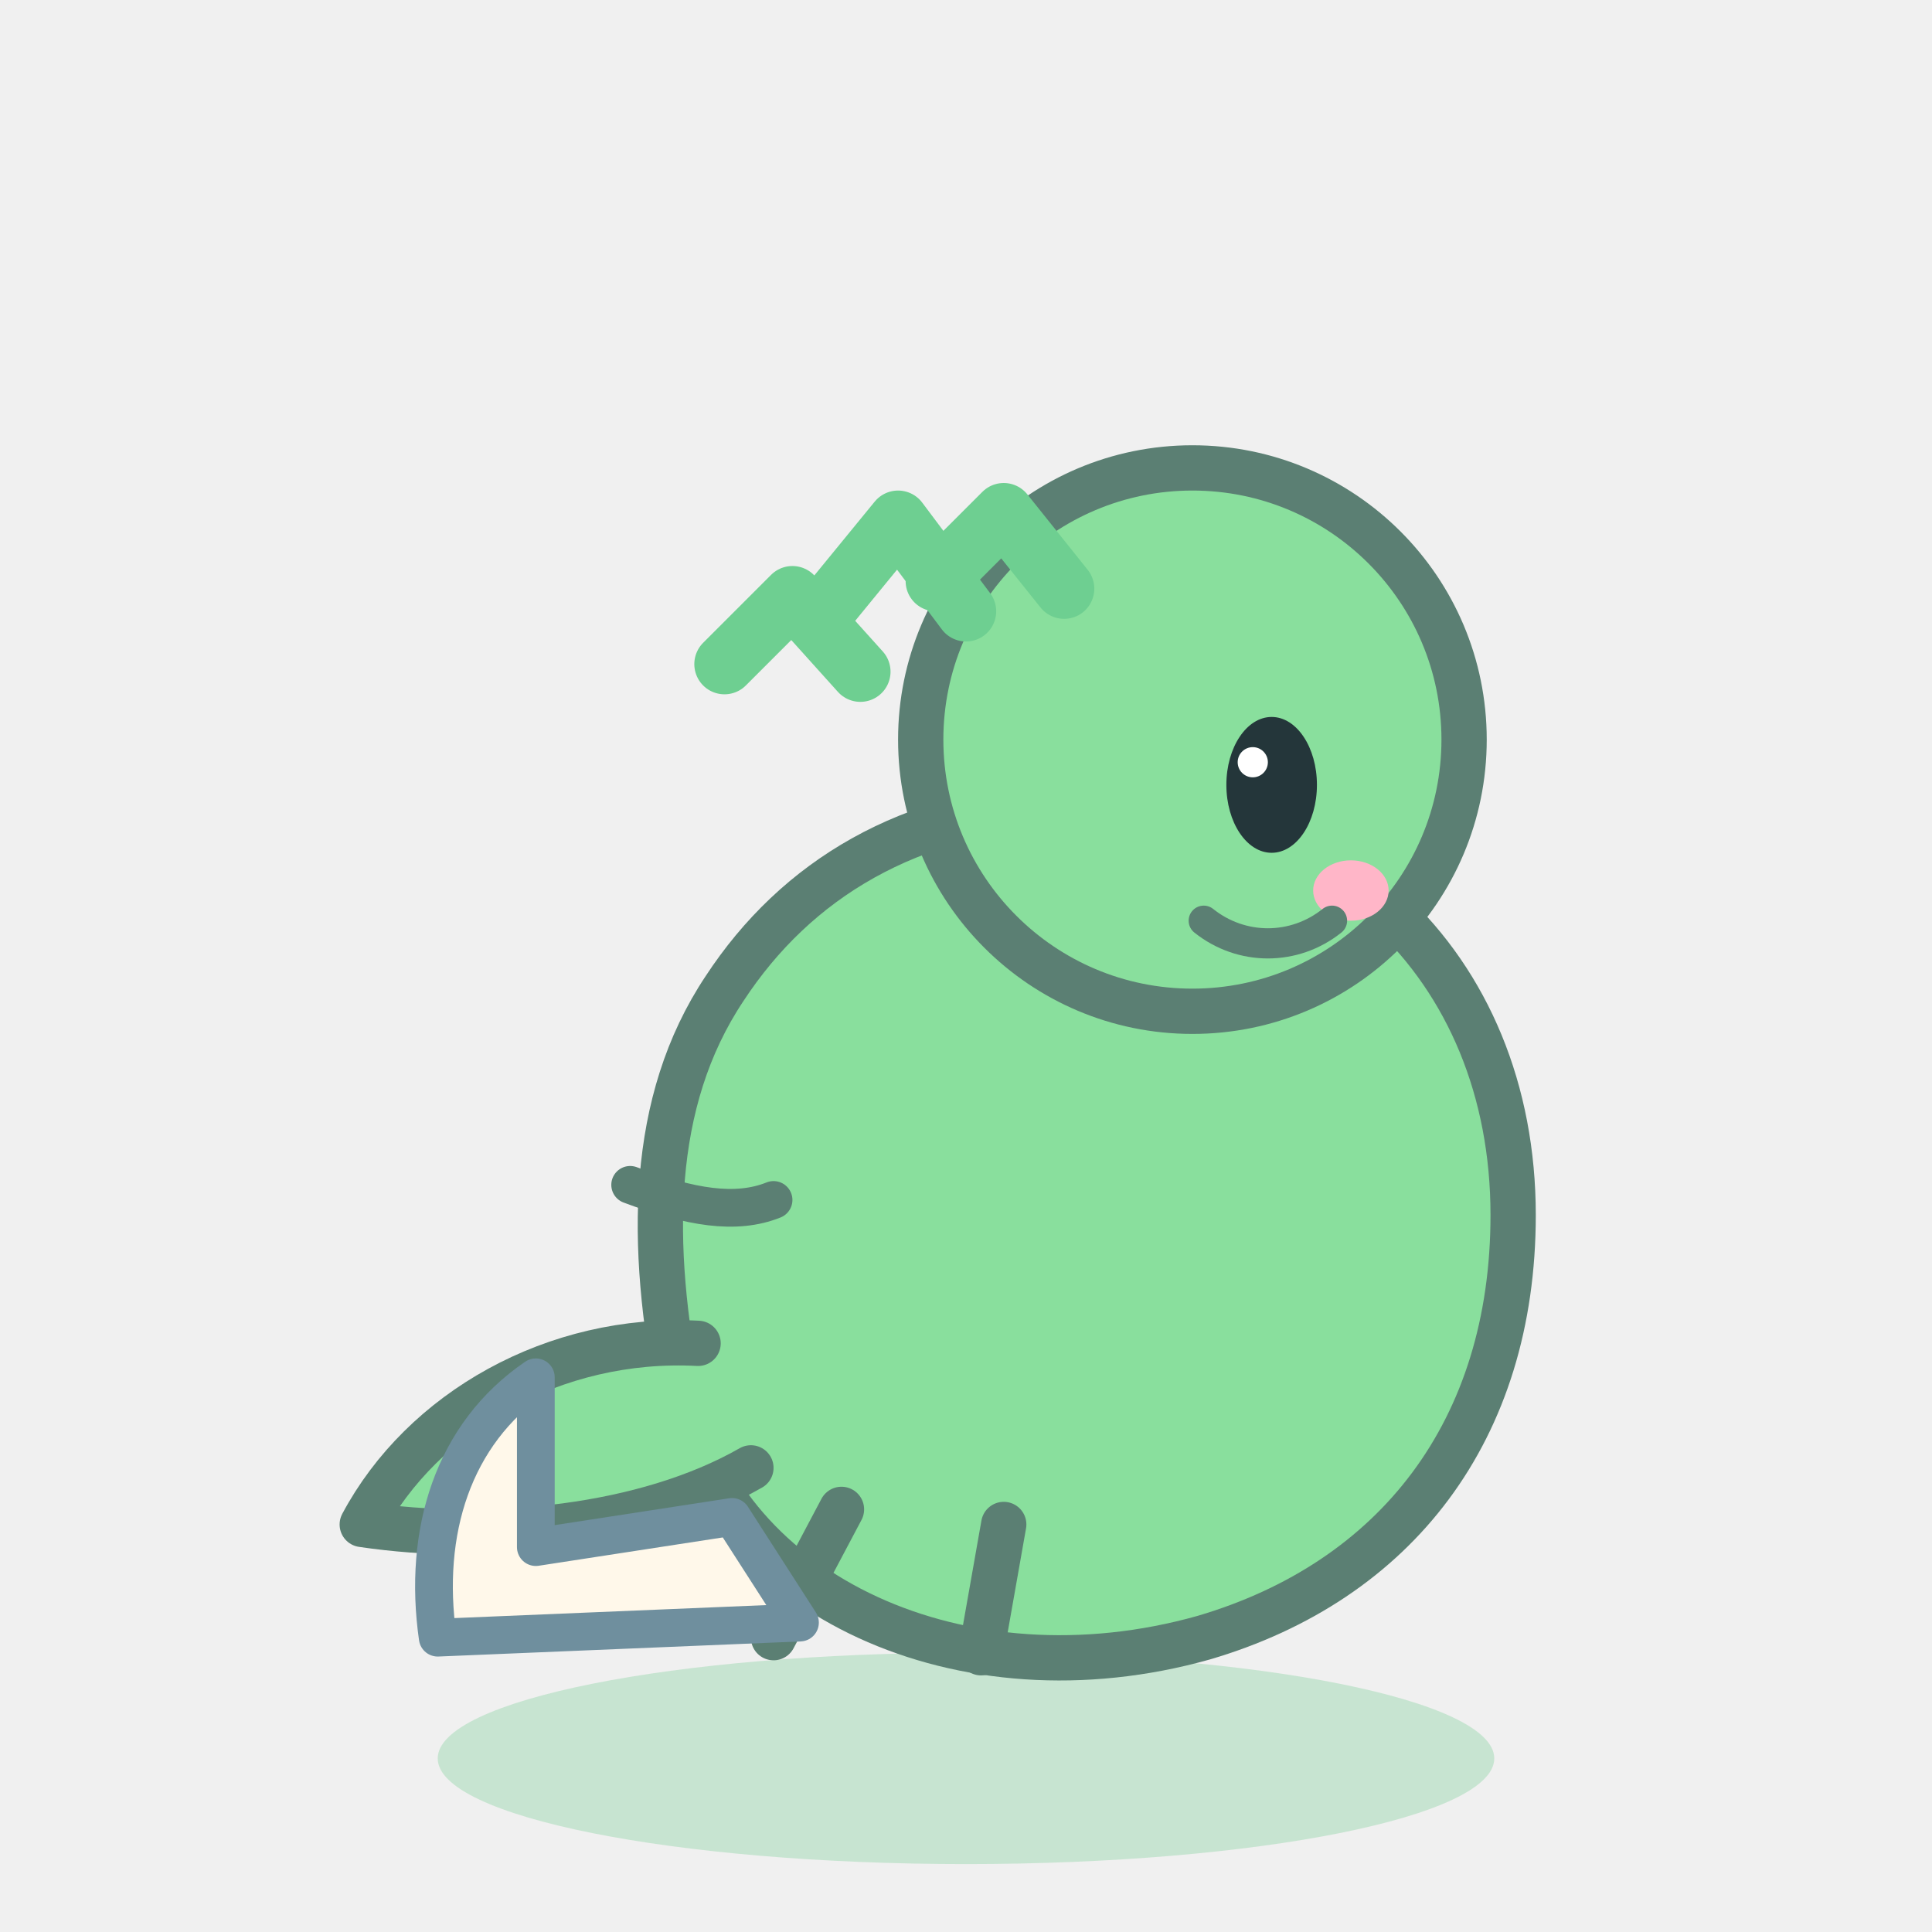
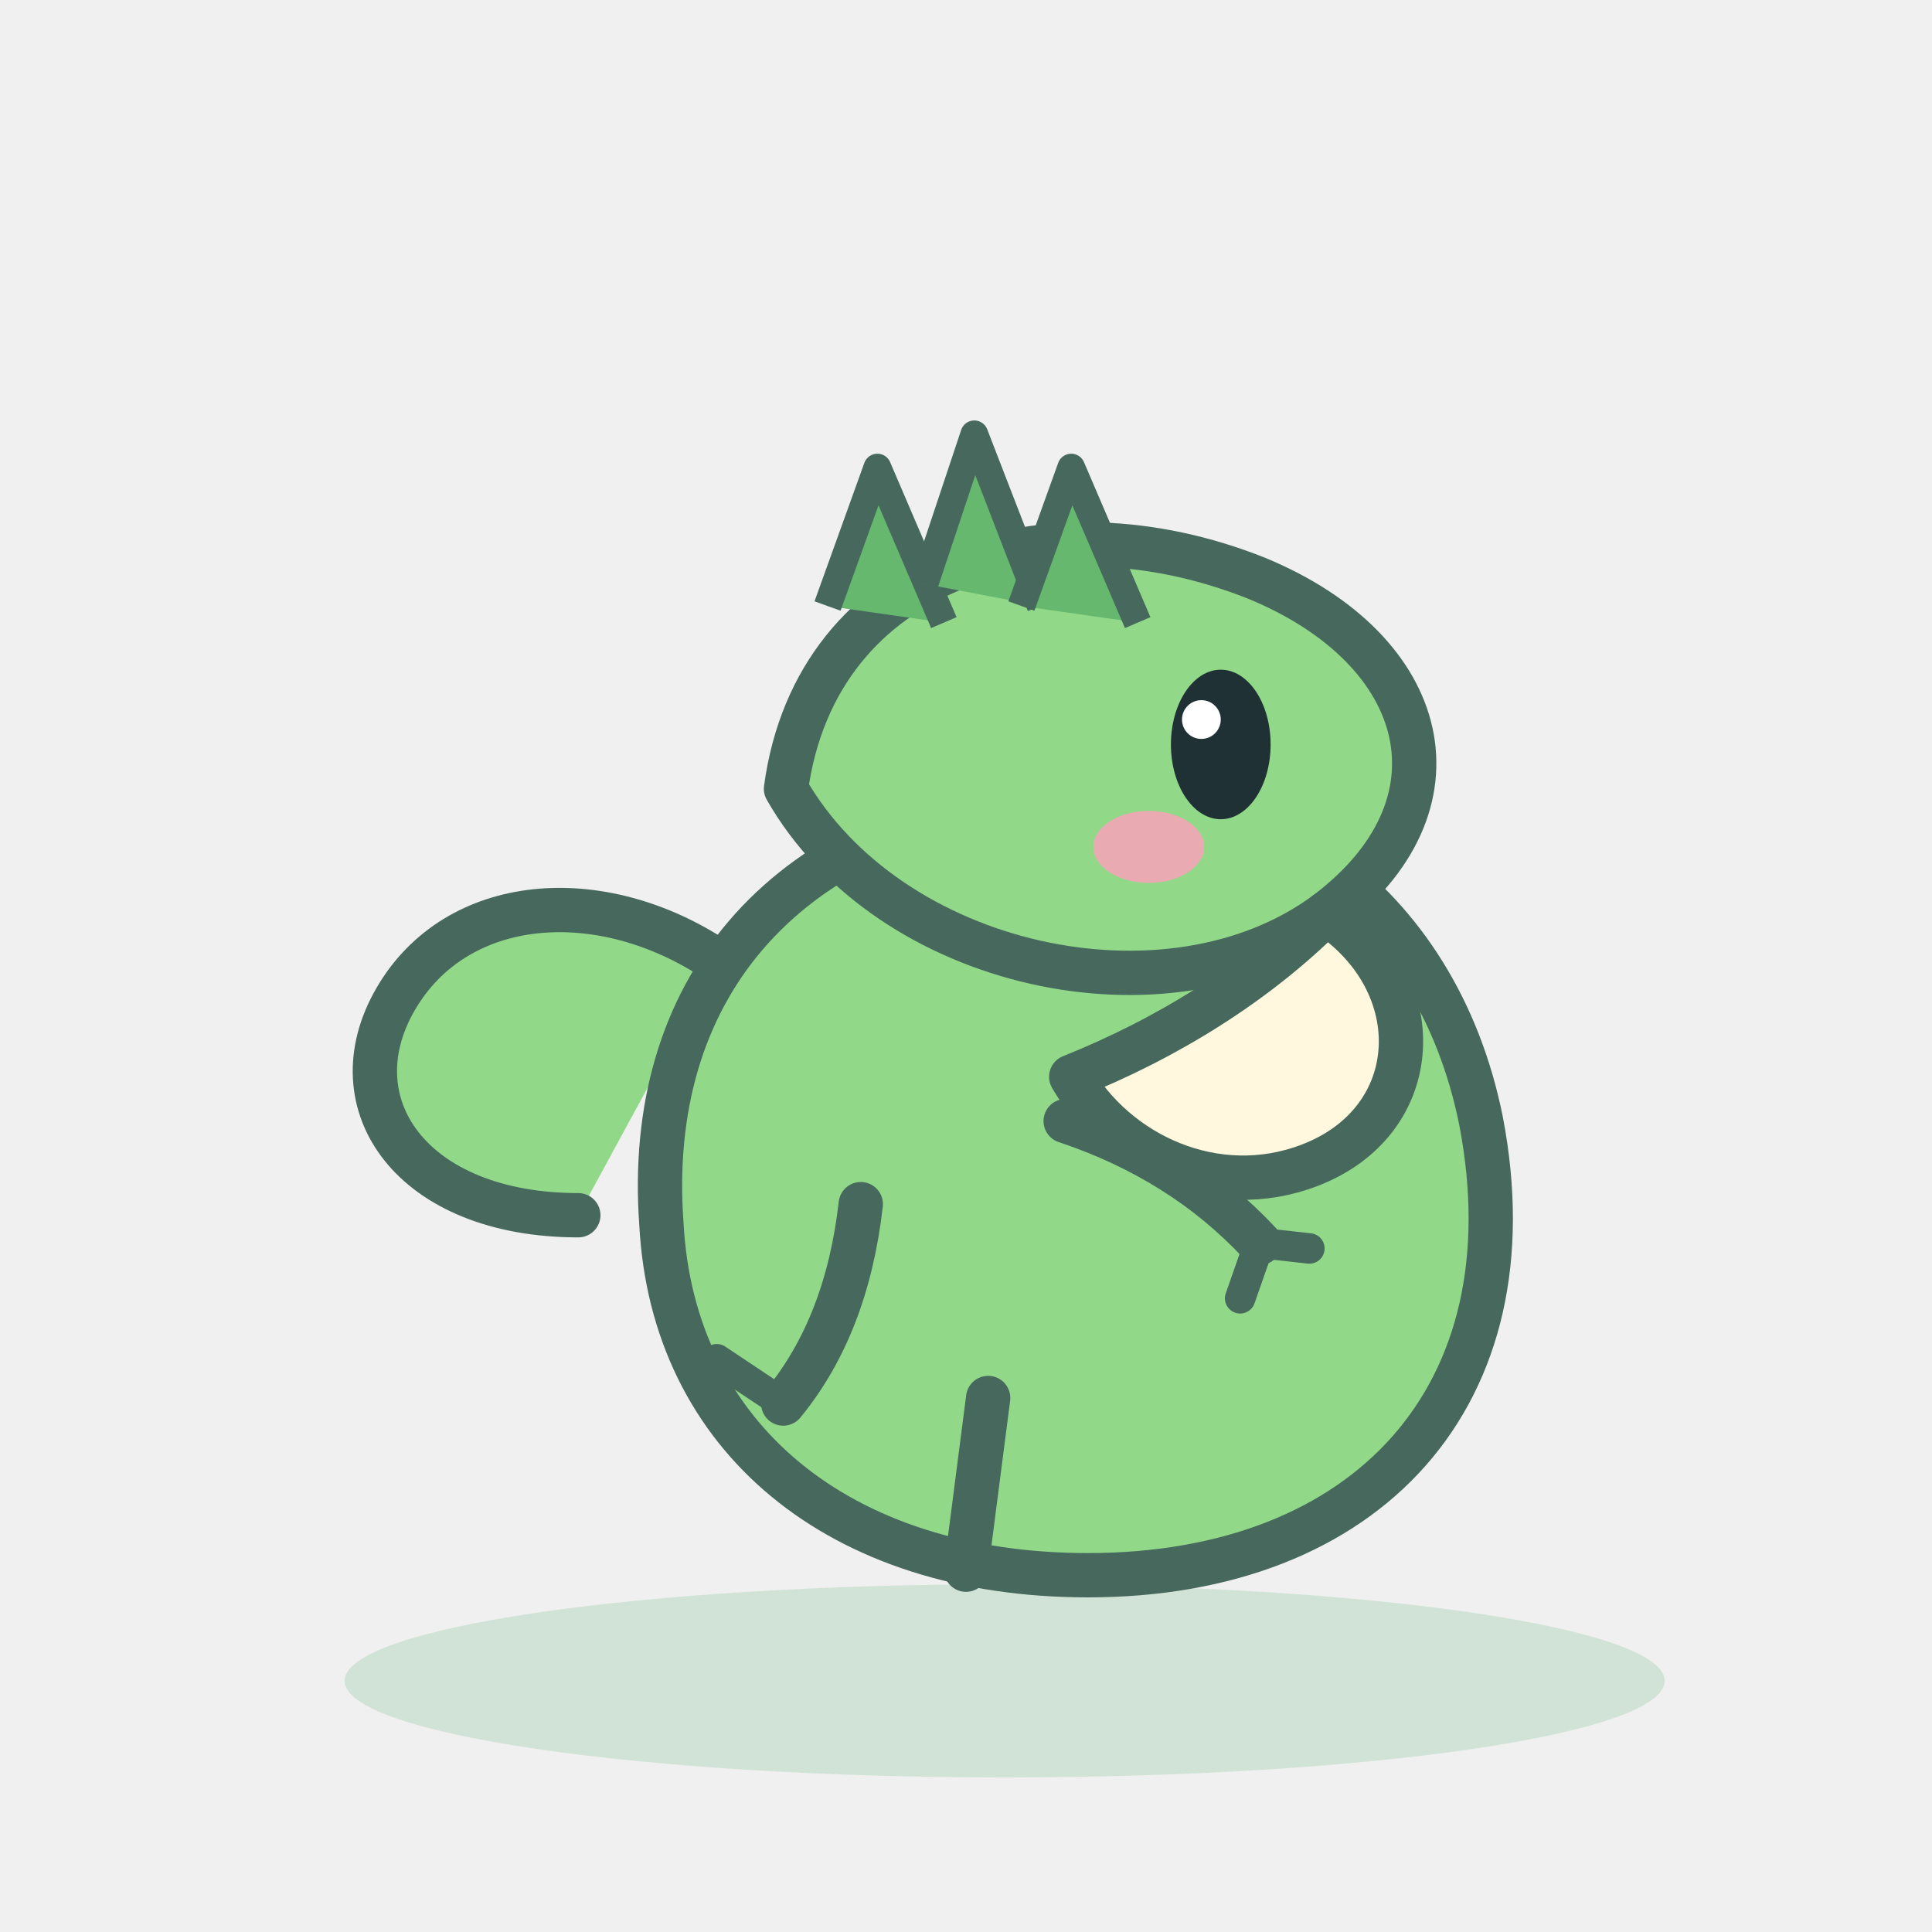
- <svg xmlns="http://www.w3.org/2000/svg" viewBox="0 0 512 512">
-   <ellipse cx="256" cy="466" rx="140" ry="28" fill="#7ccf97" opacity=".35" />
-   <path d="M180 370c-8-40-8-78 12-108 19-29 49-47 90-49 71-4 119 43 119 109 0 57-31 97-82 112-64 18-127-11-139-64z" fill="#89df9d" stroke="#5b7f73" stroke-width="12" />
-   <path d="M185 356c-38-2-73 18-89 48 34 5 75 1 103-15" fill="#89df9d" stroke="#5b7f73" stroke-width="12" stroke-linecap="round" stroke-linejoin="round" />
-   <circle cx="316" cy="196" r="72" fill="#89df9d" stroke="#5b7f73" stroke-width="12" />
-   <ellipse cx="337" cy="208" rx="12" ry="18" fill="#24363a" />
-   <circle cx="332" cy="202" r="4" fill="#fff" />
-   <ellipse cx="358" cy="236" rx="10" ry="8" fill="#ffb6c8" />
-   <path d="M319 244c10 8 24 8 34 0" fill="none" stroke="#5b7f73" stroke-width="8" stroke-linecap="round" />
-   <path d="M192 176l18-18 18 20" fill="none" stroke="#6ecf91" stroke-width="16" stroke-linecap="round" stroke-linejoin="round" />
-   <path d="M220 160l18-22 18 24" fill="none" stroke="#6ecf91" stroke-width="16" stroke-linecap="round" stroke-linejoin="round" />
-   <path d="M248 154l18-18 16 20" fill="none" stroke="#6ecf91" stroke-width="16" stroke-linecap="round" stroke-linejoin="round" />
-   <path d="M223 400l-18 34" stroke="#5b7f73" stroke-width="12" stroke-linecap="round" />
-   <path d="M266 404l-6 34" stroke="#5b7f73" stroke-width="12" stroke-linecap="round" />
-   <path d="M167 314c16 6 28 8 38 4" fill="none" stroke="#5b7f73" stroke-width="10" stroke-linecap="round" />
-   <path d="M142 410l52-8 18 28-96 4c-4-28 4-54 26-69z" fill="#fff8ea" stroke="#6f8f9e" stroke-width="10" stroke-linejoin="round" />
+ <svg xmlns="http://www.w3.org/2000/svg" viewBox="0 0 600 600" role="img">
+   <style>.body{fill:#91d989}.belly{fill:#fff7de}.outline,.line{fill:none;stroke:#47685d;stroke-width:16;stroke-linecap:round;stroke-linejoin:round}.line.small{stroke-width:11}.eye{fill:#1f3135}.shine{fill:#fff}</style>
+   <ellipse cx="312" cy="522" rx="205" ry="30" fill="#65b87b" opacity=".22" />
+   <g transform="translate(300 300) scale(0.86) translate(-300 -300)">
+     <path d="M160 390 C100 390 72 350 94 312 C116 274 168 270 210 298" class="body" />
+     <path d="M160 390 C100 390 72 350 94 312 C116 274 168 270 210 298" class="outline" />
+     <path d="M190 393 C194 470 254 520 344 520 C445 520 505 455 486 356 C470 276 405 230 326 238 C232 250 184 310 190 393Z" class="body" />
+     <path d="M190 393 C194 470 254 520 344 520 C445 520 505 455 486 356 C470 276 405 230 326 238 C232 250 184 310 190 393Z" class="outline" />
+     <path d="M235 236 C246 155 330 130 405 160 C468 186 482 242 430 281 C373 323 272 301 235 236Z" class="body" />
+     <path d="M235 236 C246 155 330 130 405 160 C468 186 482 242 430 281 C373 323 272 301 235 236Z" class="outline" />
+     <path d="M250 170 L268 120 L292 176" fill="#65b86d" stroke="#47685d" stroke-width="10" stroke-linejoin="round" />
+     <path d="M285 162 L303 108 L327 170" fill="#65b86d" stroke="#47685d" stroke-width="10" stroke-linejoin="round" />
+     <path d="M320 170 L338 120 L362 176" fill="#65b86d" stroke="#47685d" stroke-width="10" stroke-linejoin="round" />
+     <path d="M430 281 C468 306 466 356 424 372 C390 385 354 368 338 340 C373 326 405 306 430 281Z" class="belly" />
+     <path d="M430 281 C468 306 466 356 424 372 C390 385 354 368 338 340 C373 326 405 306 430 281Z" class="outline" />
+     <ellipse cx="392" cy="220" rx="18" ry="27" class="eye" />
+     <circle cx="385" cy="211" r="7" class="shine" />
+     <ellipse cx="366" cy="257" rx="20" ry="13" fill="#ff9fbc" opacity=".8" />
+     <path d="M336 356 q42 14 70 44" class="line" />
+     <path d="M406 400 l-7 20" class="line small" />
+     <path d="M406 400 l18 2" class="line small" />
+     <path d="M308 456 l-8 62" class="line" />
+     <path d="M300 518 h52" class="line small" />
+     <path d="M262 386 q-5 44 -28 72" class="line" />
+     <path d="M234 458 l-24 -16" class="line small" />
+   </g>
</svg>
